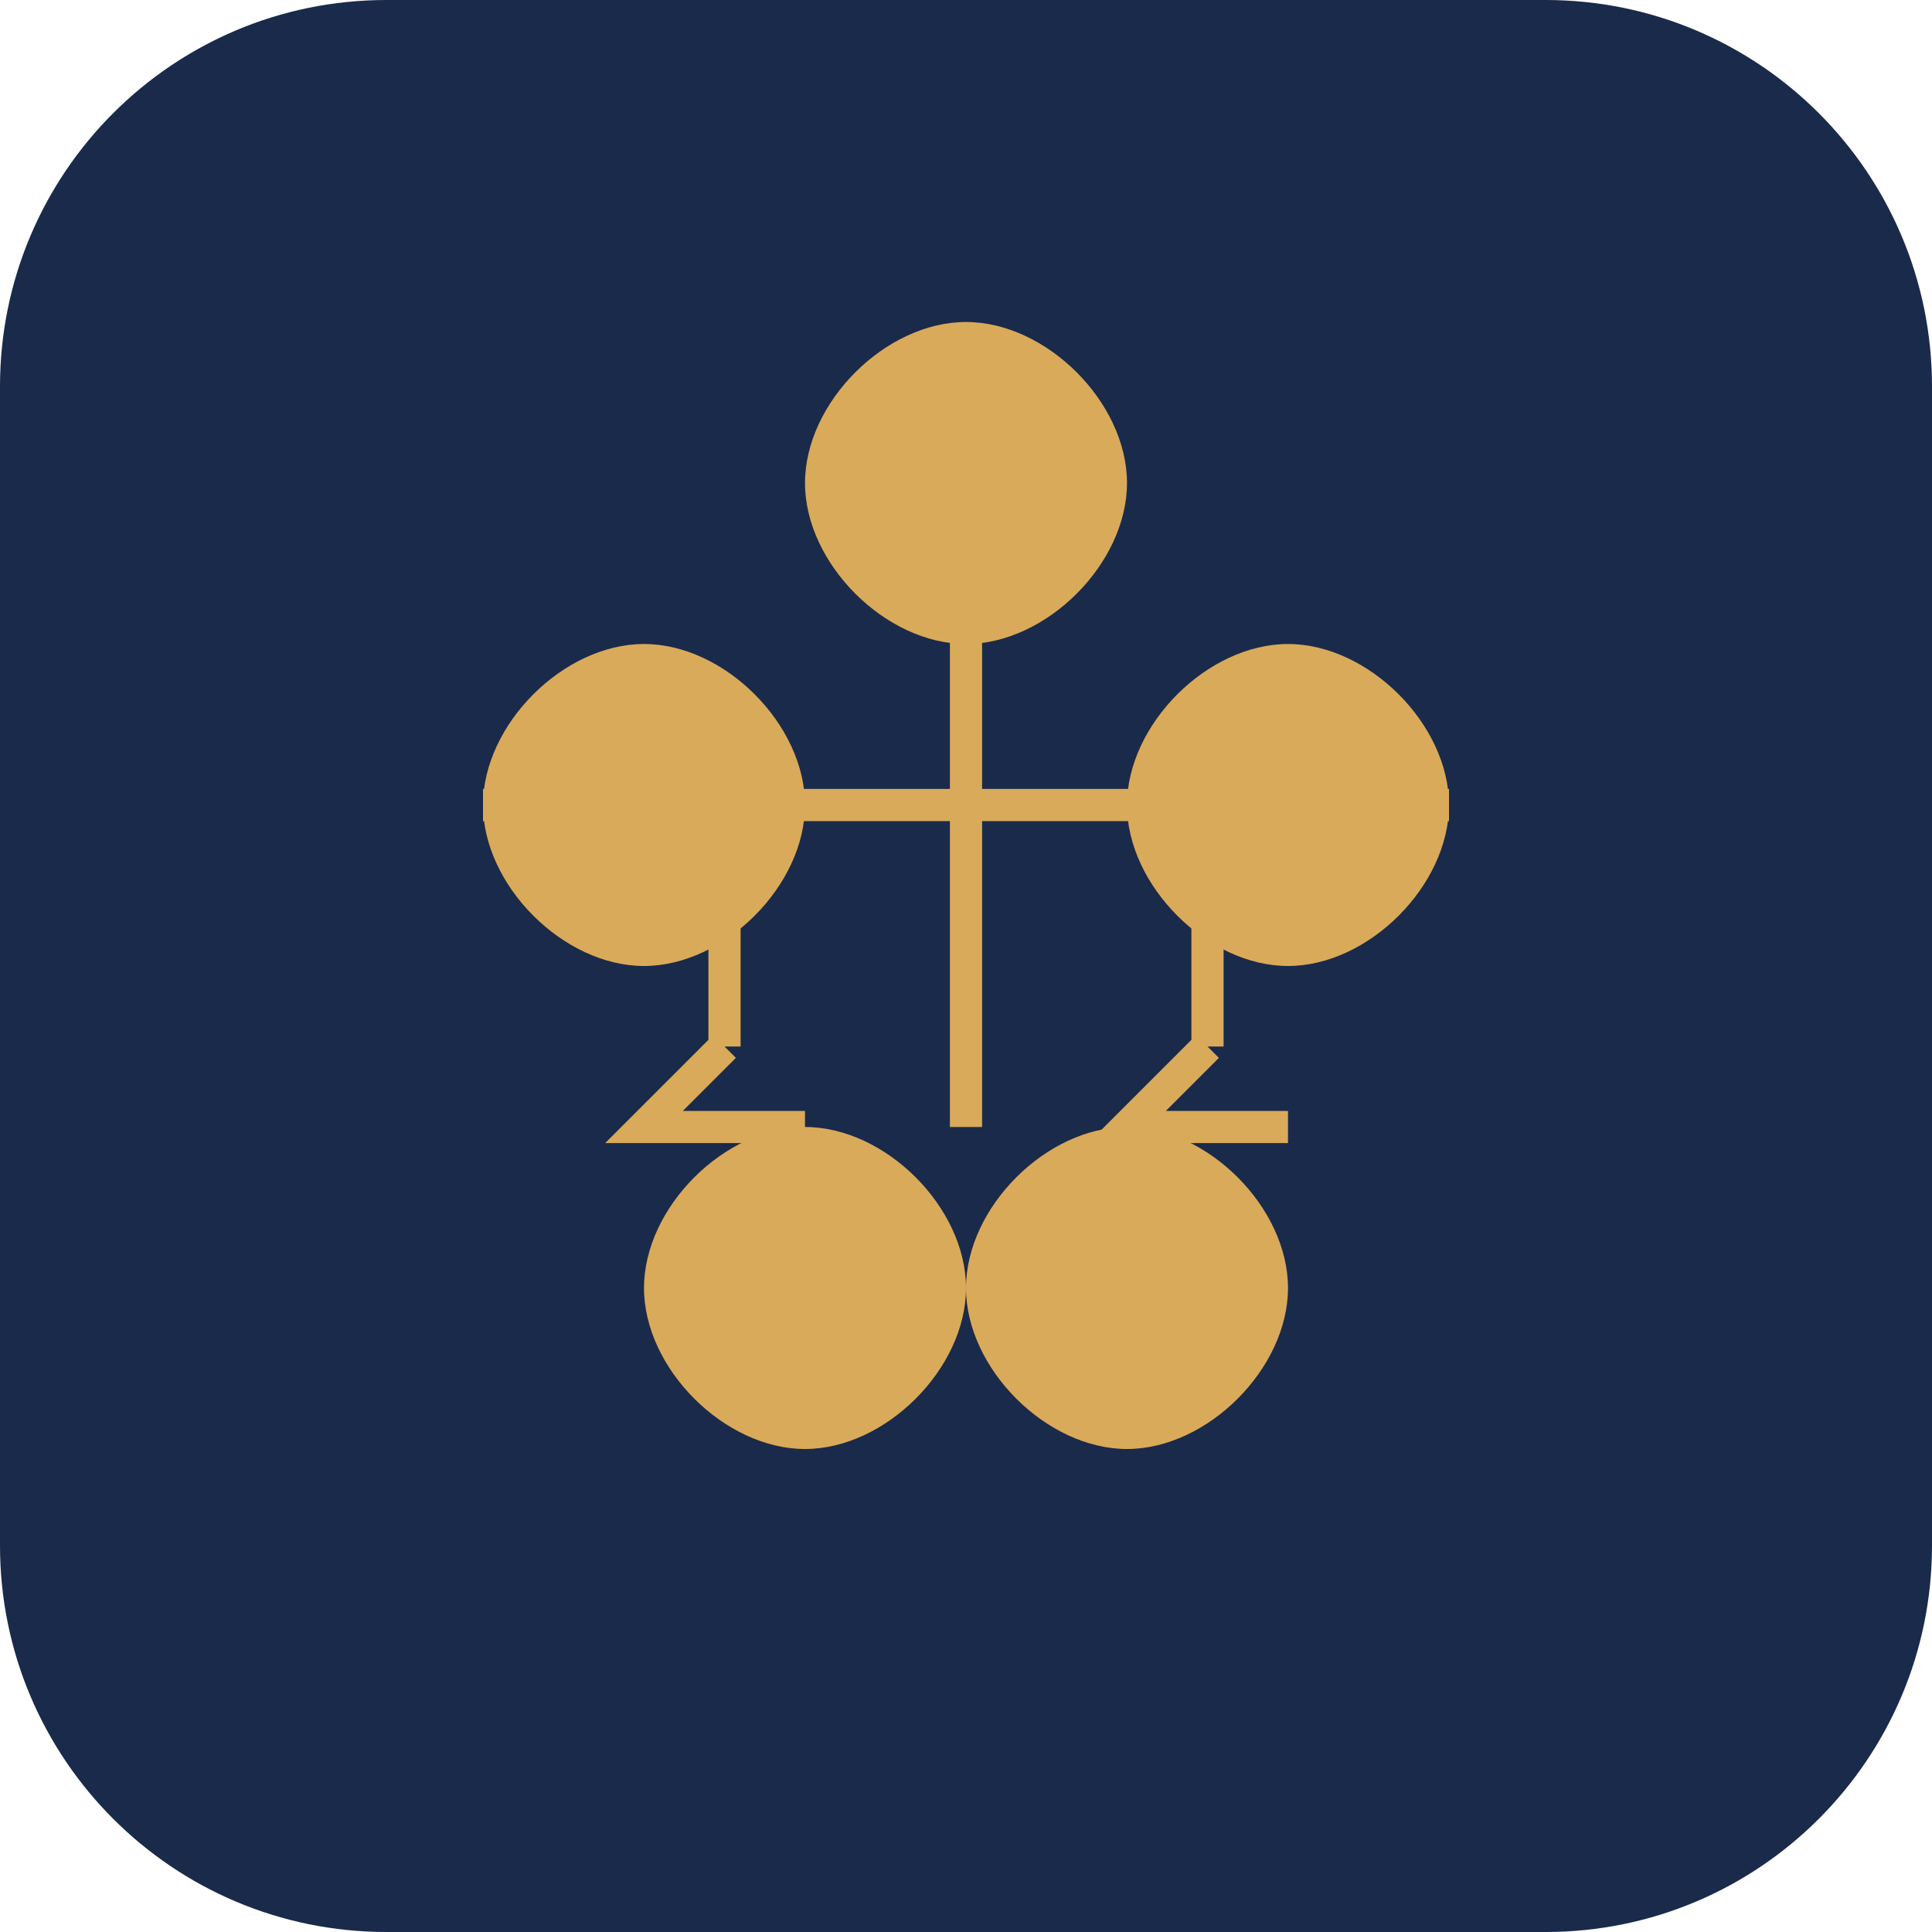
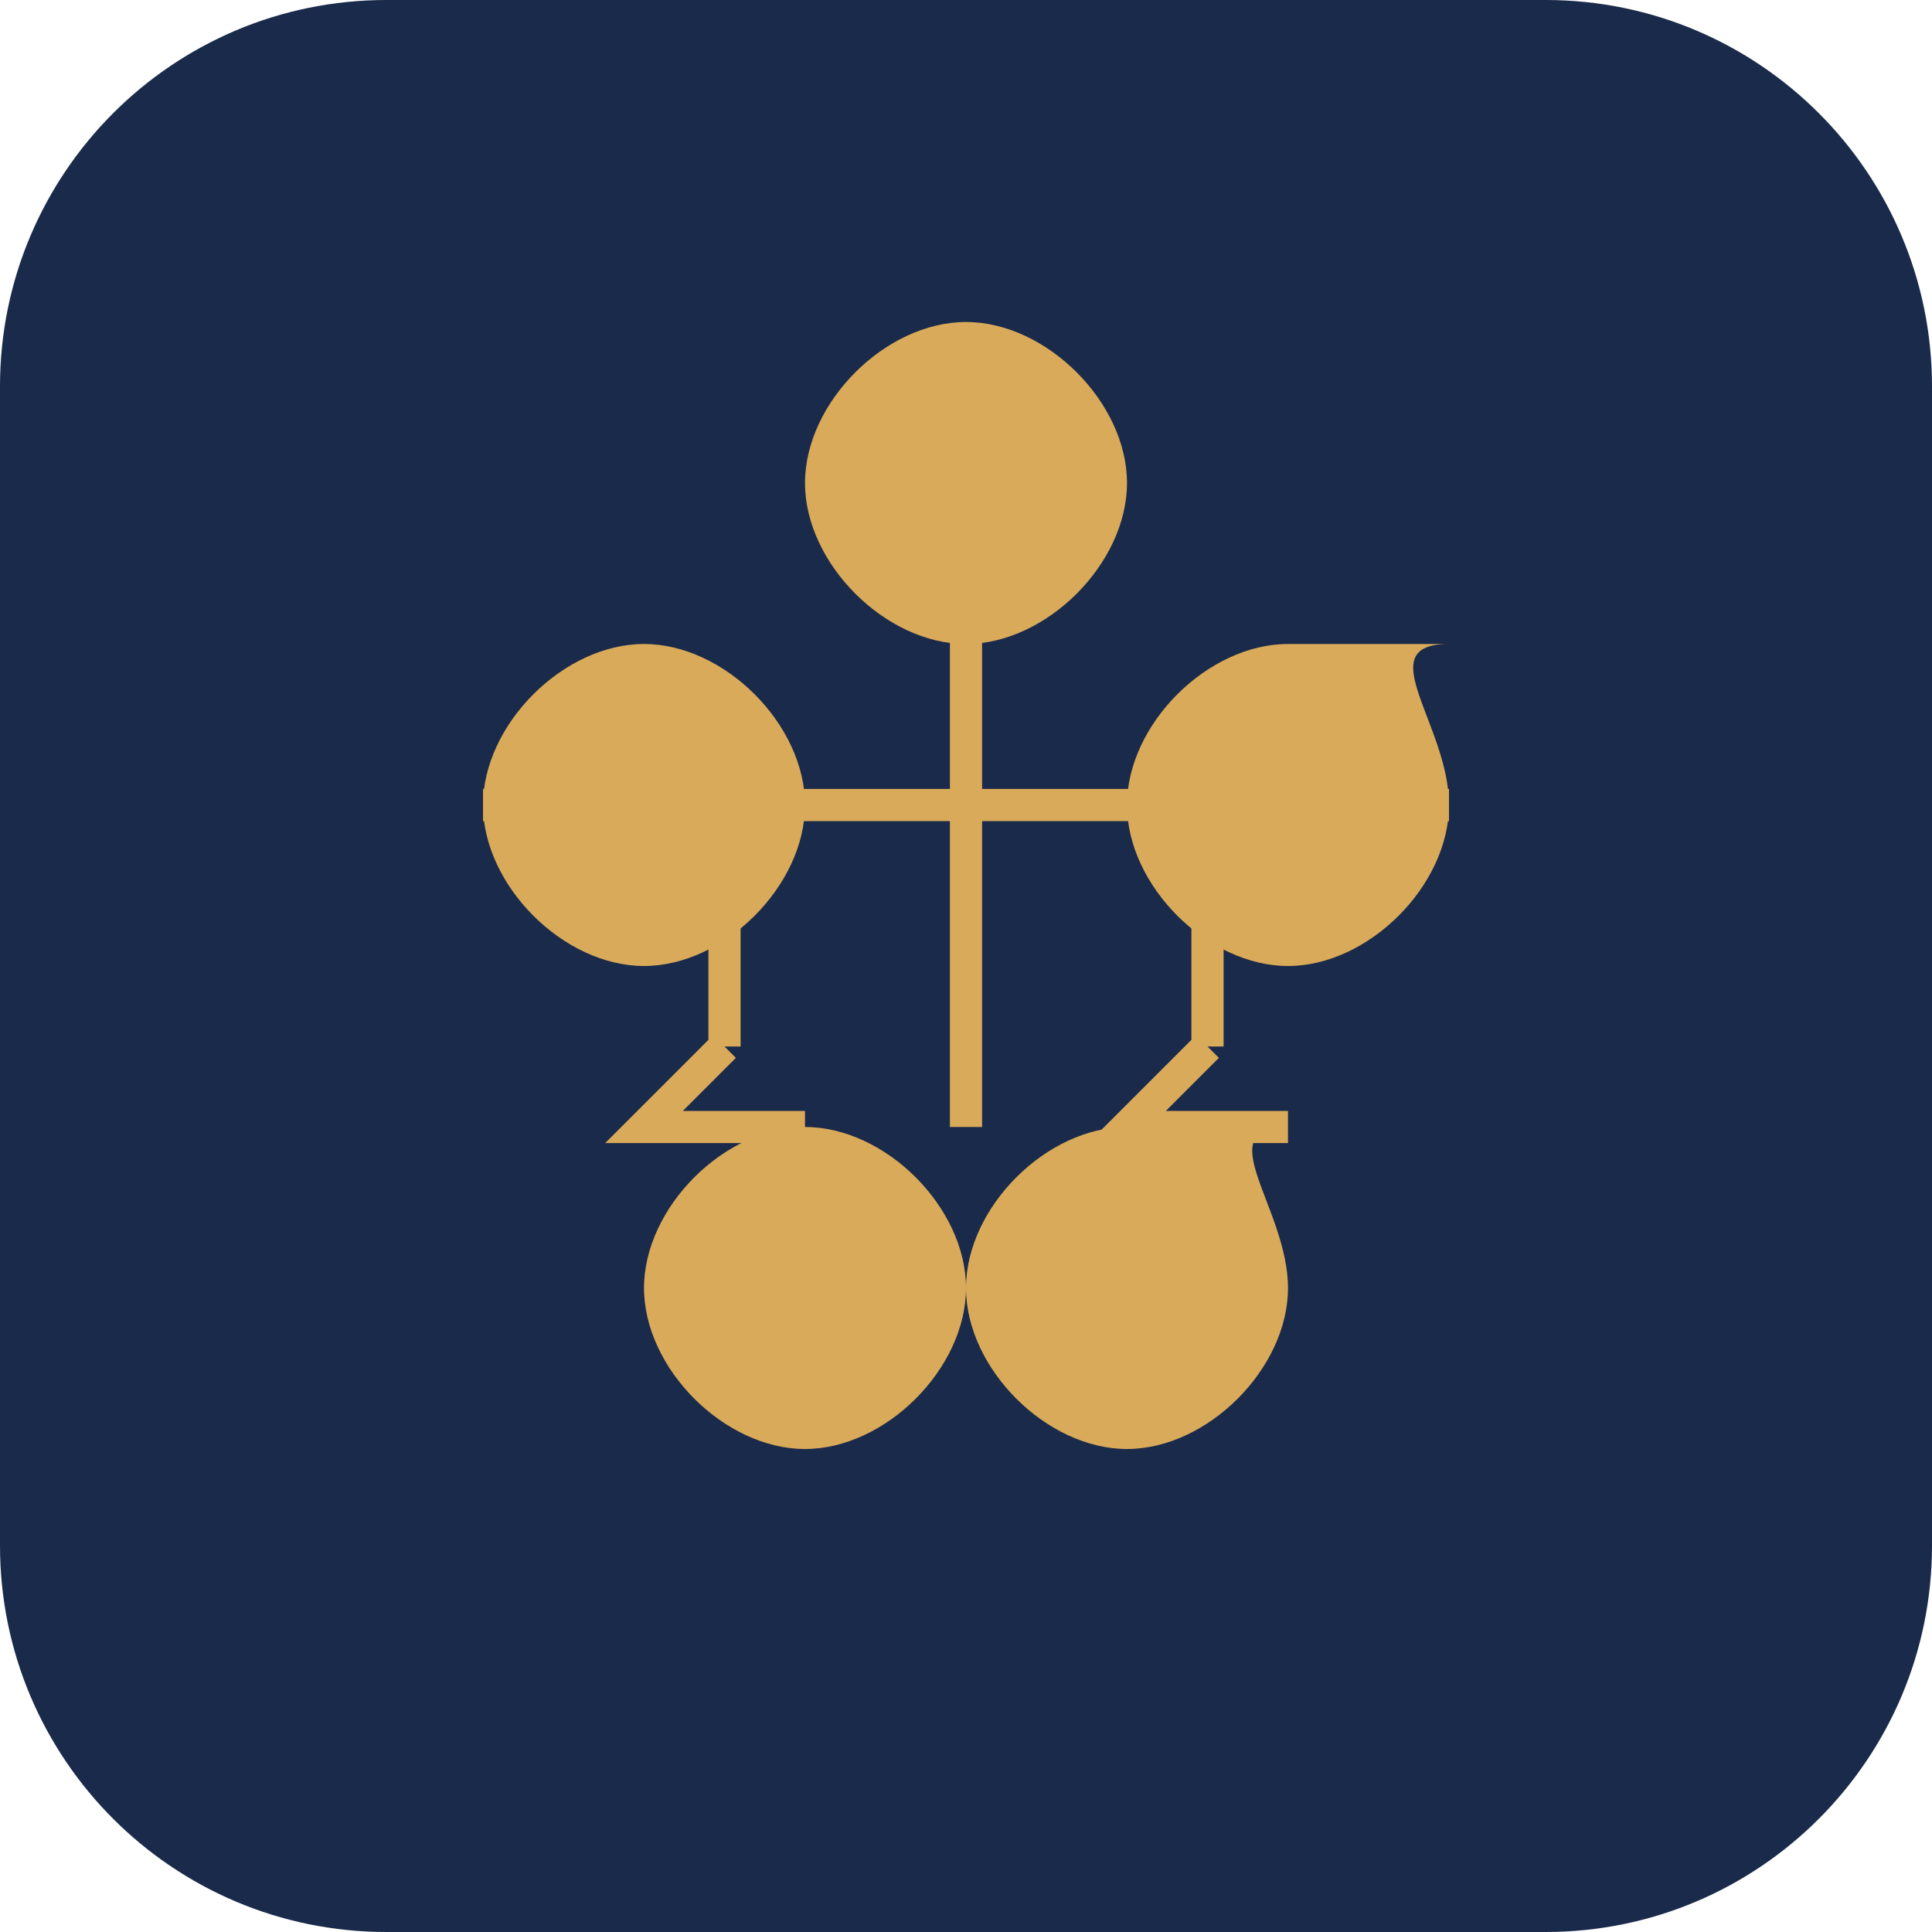
<svg xmlns="http://www.w3.org/2000/svg" width="120" height="120" viewBox="0 0 120 120">
  <rect width="120" height="120" rx="24" fill="#1a2a4a" />
-   <path d="M60 20c-5 0-10 5-10 10s5 10 10 10 10-5 10-10-5-10-10-10zM40 40c-5 0-10 5-10 10s5 10 10 10 10-5 10-10-5-10-10-10zM80 40c-5 0-10 5-10 10s5 10 10 10 10-5 10-10-5-10-10-10zM50 70c-5 0-10 5-10 10s5 10 10 10 10-5 10-10-5-10-10-10zM70 70c-5 0-10 5-10 10s5 10 10 10 10-5 10-10-5-10-10-10z" fill="#d9aa59" />
+   <path d="M60 20c-5 0-10 5-10 10s5 10 10 10 10-5 10-10-5-10-10-10zM40 40c-5 0-10 5-10 10s5 10 10 10 10-5 10-10-5-10-10-10zM80 40c-5 0-10 5-10 10s5 10 10 10 10-5 10-10-5-10-0-10zM50 70c-5 0-10 5-10 10s5 10 10 10 10-5 10-10-5-10-10-10zM70 70c-5 0-10 5-10 10s5 10 10 10 10-5 10-10-5-10-0-10z" fill="#d9aa59" />
  <path d="M30 50h60M45 50v15M75 50v15M45 65l-5 5h10M75 65l-5 5h10M60 35v35" stroke="#d9aa59" stroke-width="2" fill="none" />
</svg>
